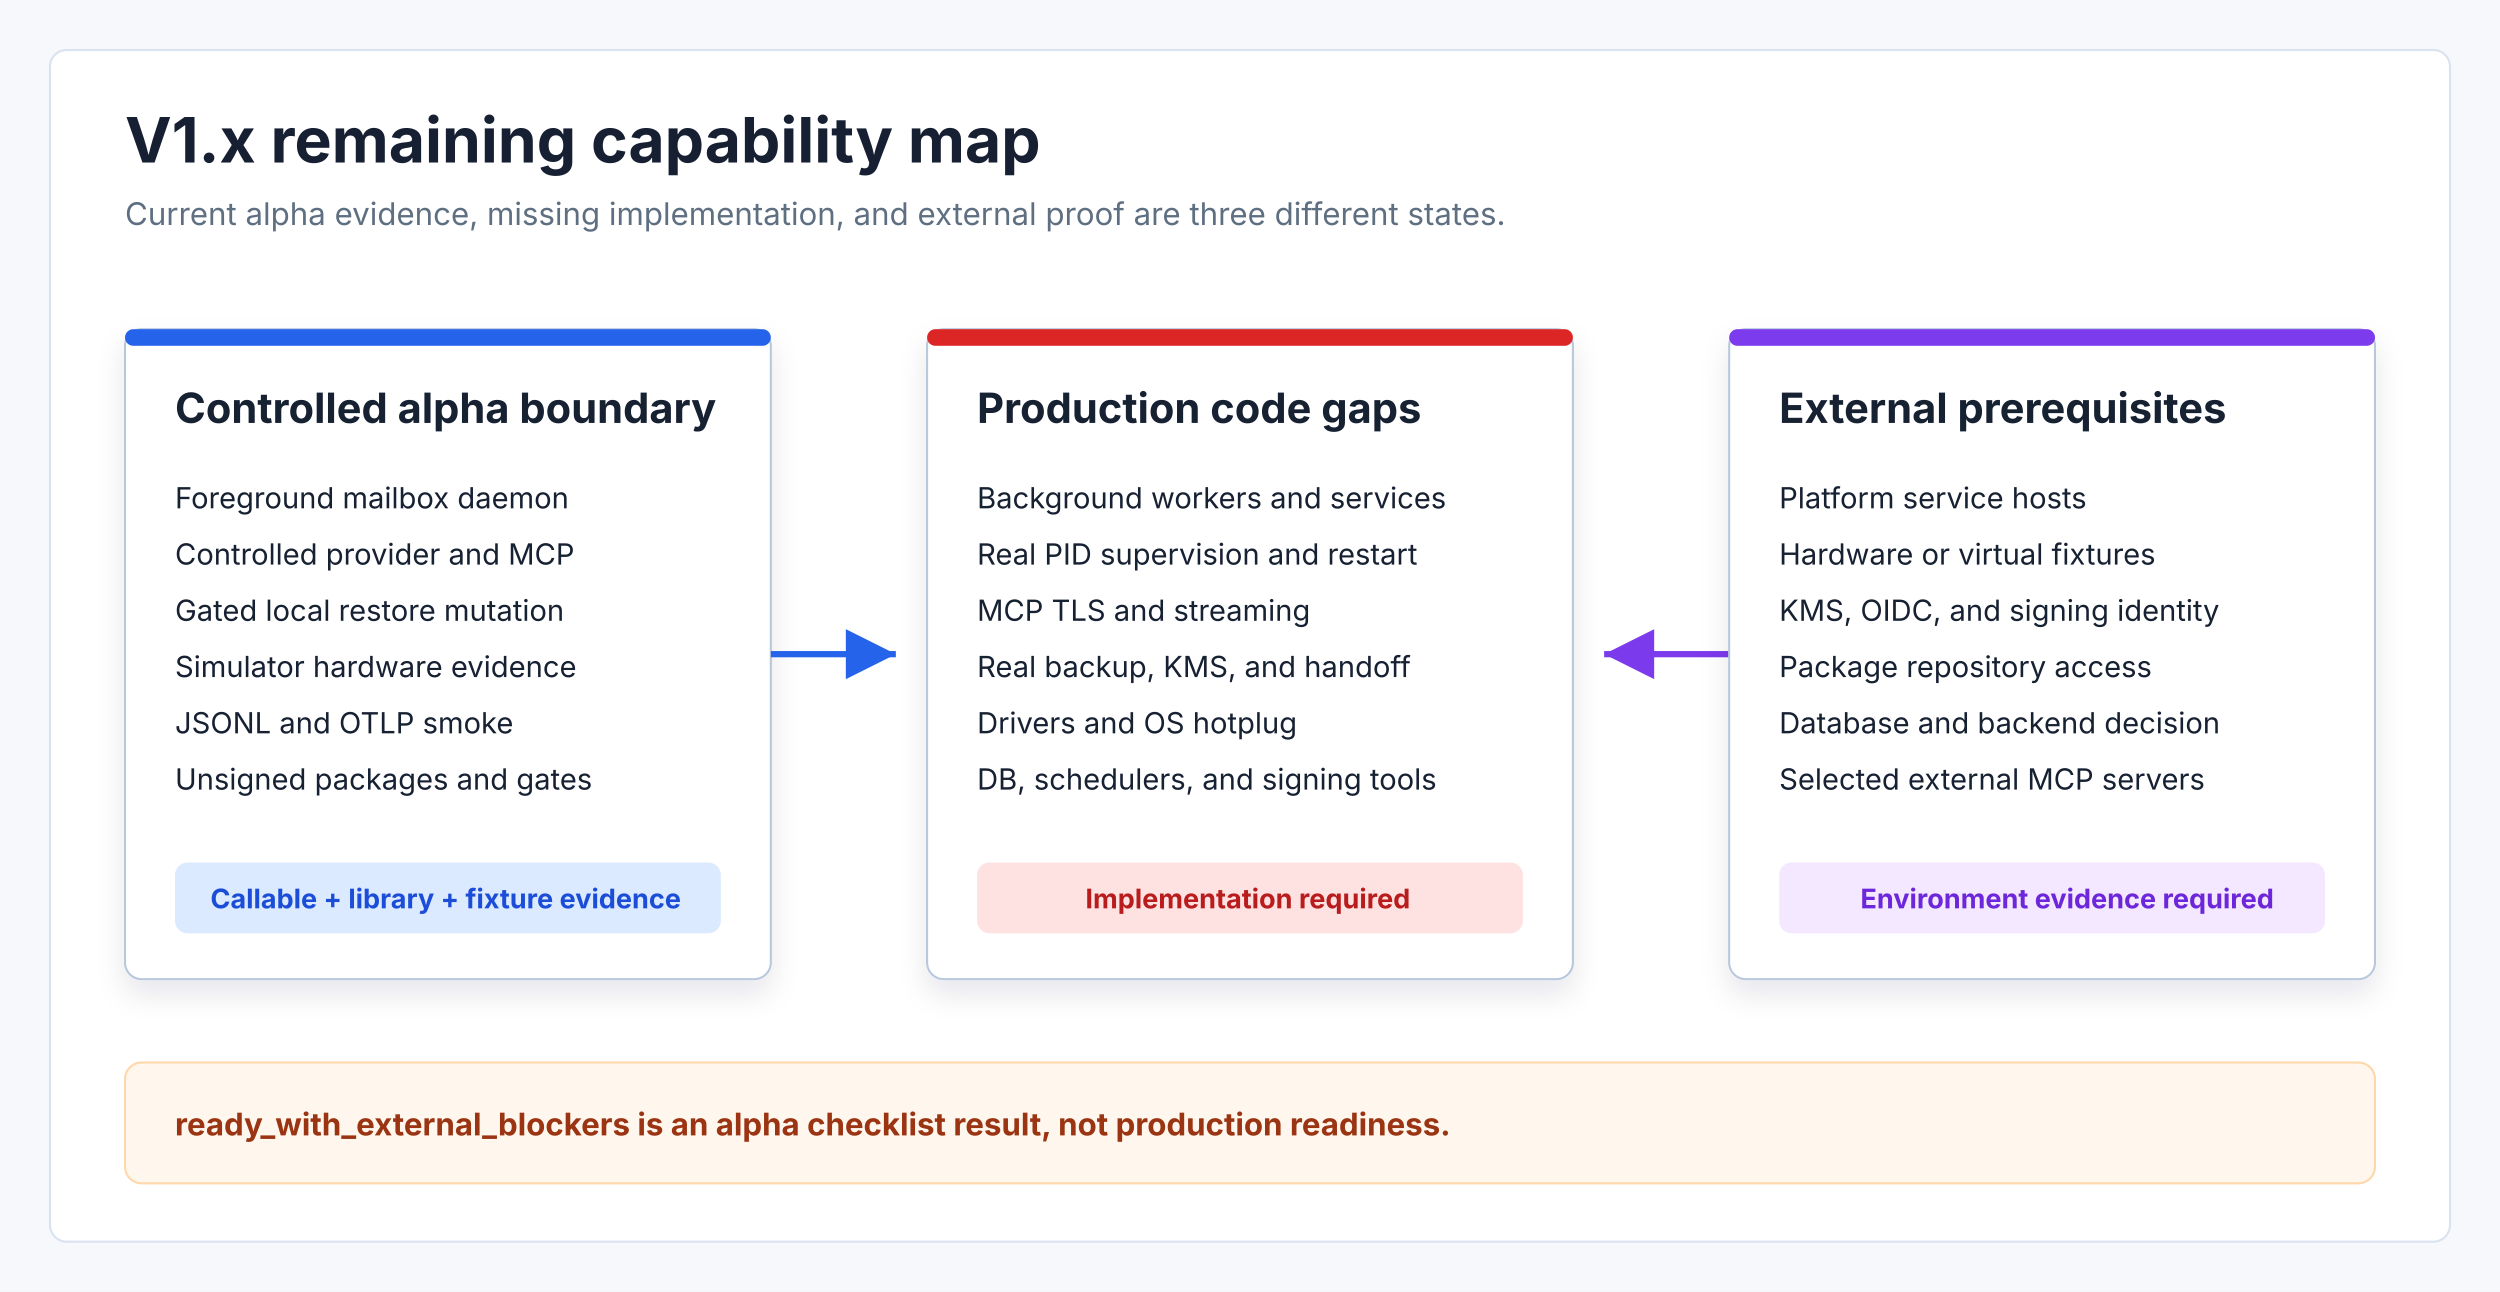
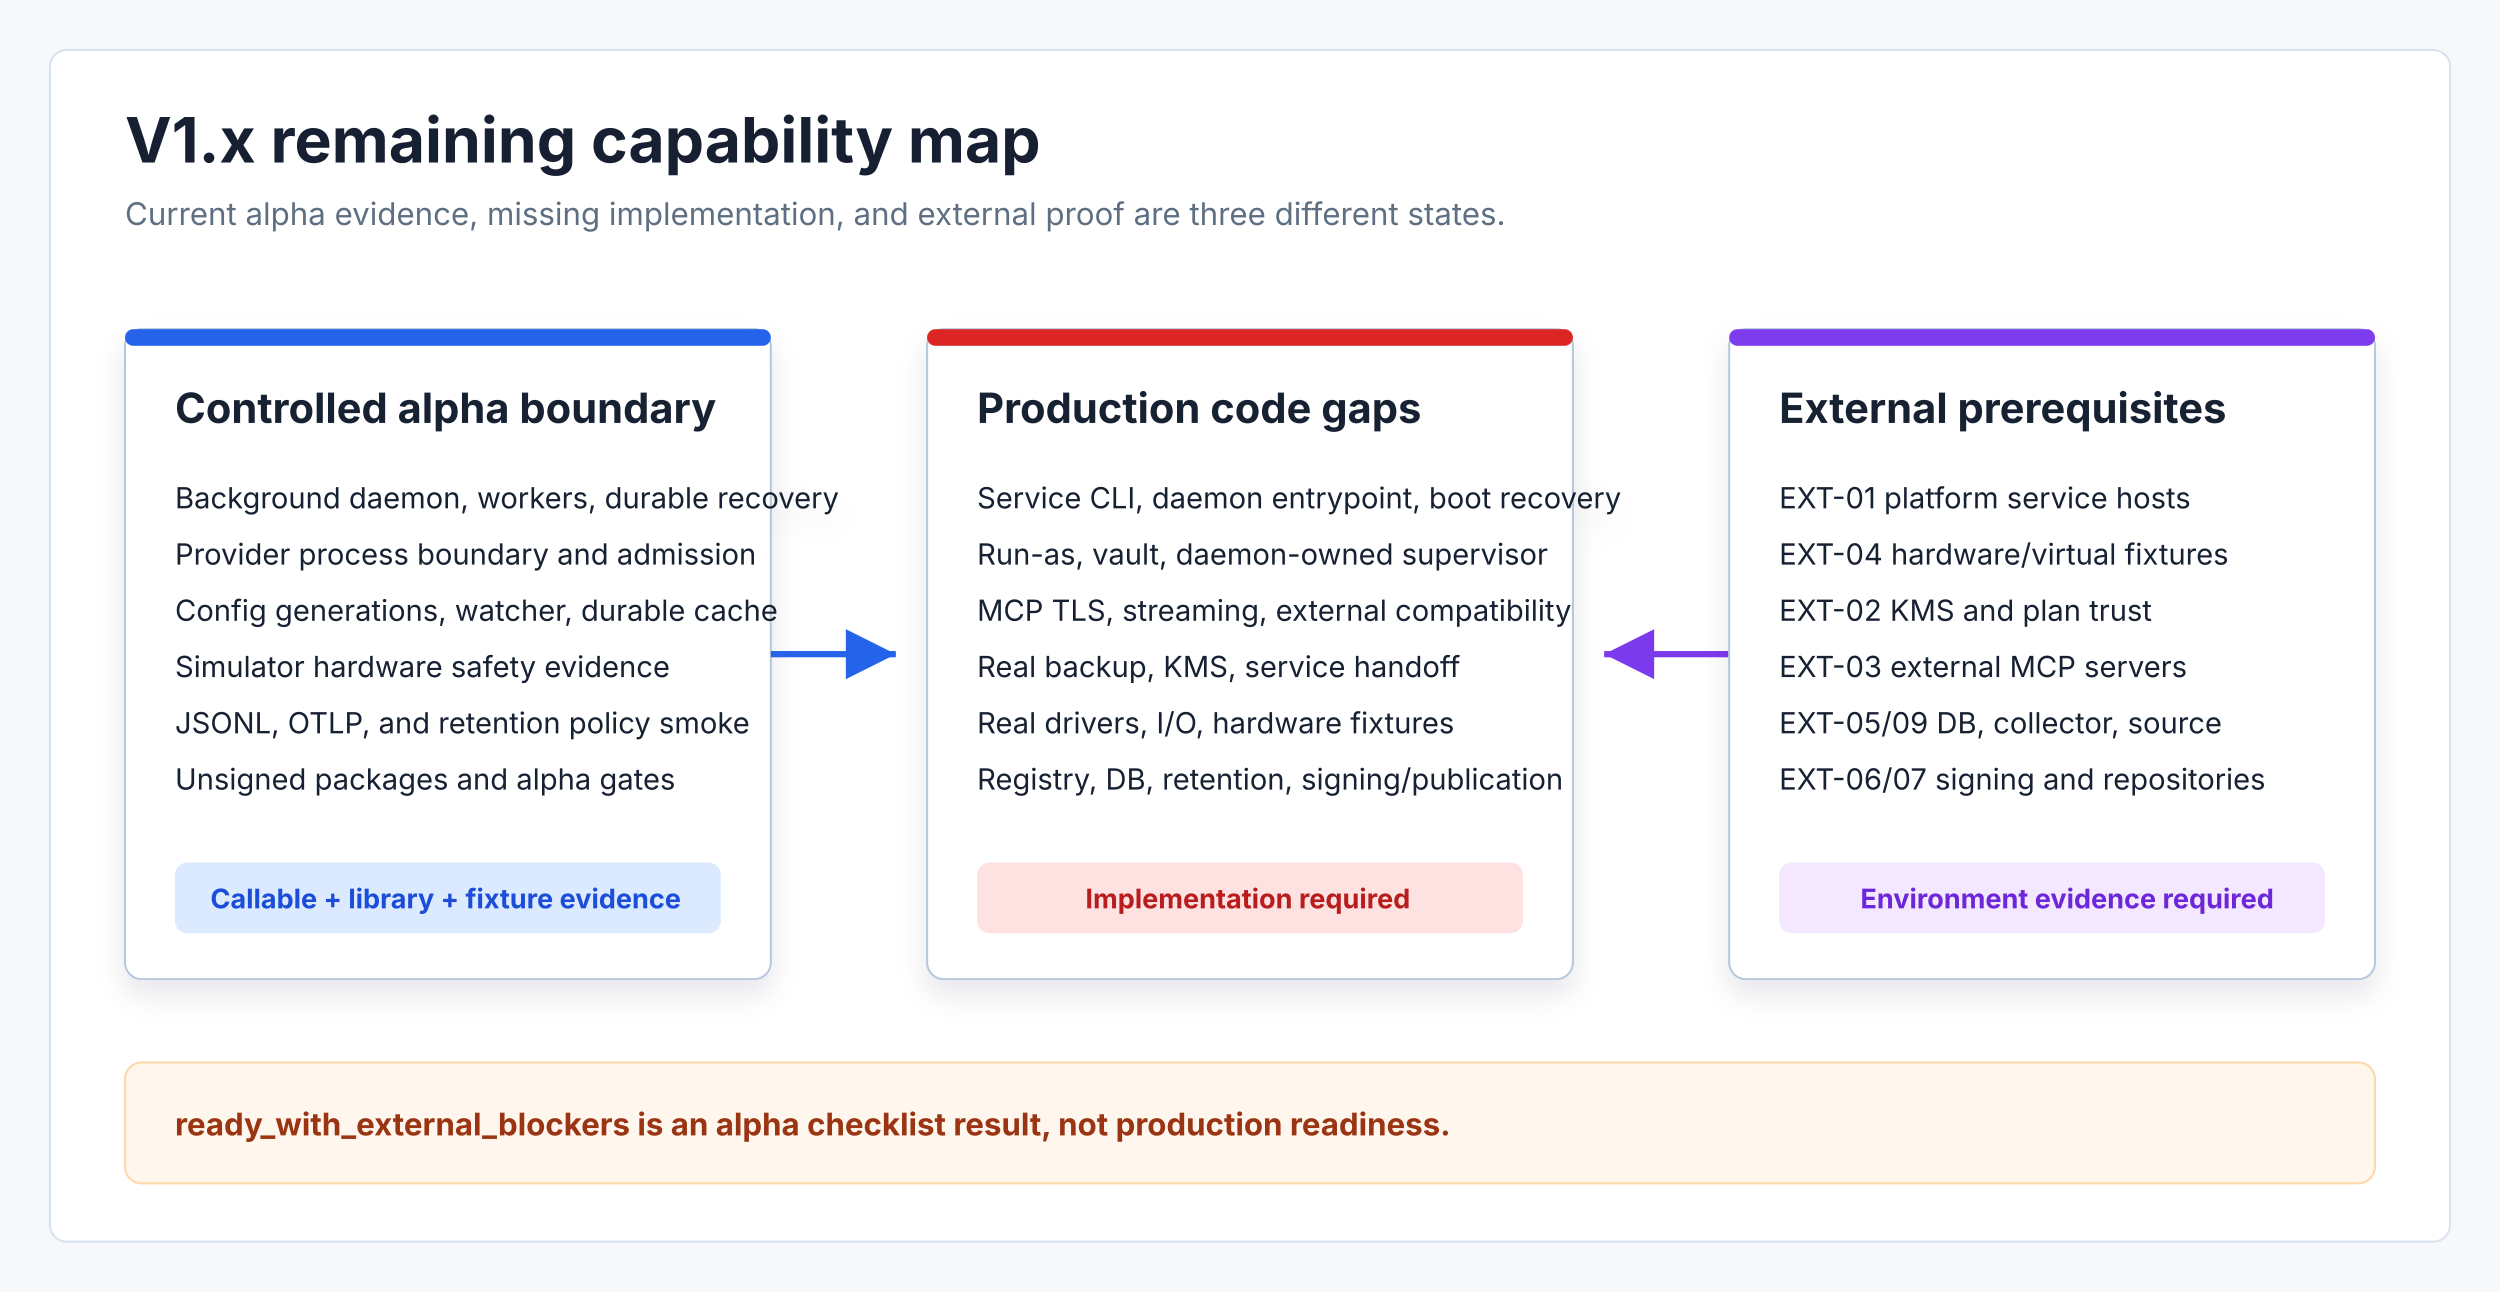
<svg xmlns="http://www.w3.org/2000/svg" width="1200" height="620" viewBox="0 0 1200 620" role="img" aria-labelledby="title desc">
  <defs>
    <marker id="arrow-blue" markerWidth="10" markerHeight="10" refX="9" refY="5" orient="auto">
      <path d="M1 1 L9 5 L1 9 Z" fill="#2563eb" />
    </marker>
    <marker id="arrow-purple" markerWidth="10" markerHeight="10" refX="9" refY="5" orient="auto">
      <path d="M1 1 L9 5 L1 9 Z" fill="#7c3aed" />
    </marker>
    <filter id="shadow" x="-8%" y="-12%" width="116%" height="132%">
      <feDropShadow dx="0" dy="7" stdDeviation="7" flood-color="#172033" flood-opacity="0.10" />
    </filter>
  </defs>
  <rect width="1200" height="620" fill="#f6f8fb" />
  <rect x="24" y="24" width="1152" height="572" rx="8" fill="#ffffff" stroke="#d9e2ef" />
  <text x="60" y="78" font-family="Inter, Segoe UI, Arial, sans-serif" font-size="30" font-weight="700" fill="#172033">V1.x remaining capability map</text>
  <text x="60" y="108" font-family="Inter, Segoe UI, Arial, sans-serif" font-size="15" fill="#5f6f82">Current alpha evidence, missing implementation, and external proof are three different states.</text>
  <g filter="url(#shadow)">
    <rect x="60" y="158" width="310" height="312" rx="8" fill="#ffffff" stroke="#b8c8dc" />
    <rect x="60" y="158" width="310" height="8" rx="4" fill="#2563eb" />
    <text x="84" y="203" font-family="Inter, Segoe UI, Arial, sans-serif" font-size="20" font-weight="700" fill="#172033">Controlled alpha boundary</text>
-     <text x="84" y="244" font-family="Inter, Segoe UI, Arial, sans-serif" font-size="14" fill="#172033">Foreground mailbox daemon</text>
-     <text x="84" y="271" font-family="Inter, Segoe UI, Arial, sans-serif" font-size="14" fill="#172033">Controlled provider and MCP</text>
-     <text x="84" y="298" font-family="Inter, Segoe UI, Arial, sans-serif" font-size="14" fill="#172033">Gated local restore mutation</text>
-     <text x="84" y="325" font-family="Inter, Segoe UI, Arial, sans-serif" font-size="14" fill="#172033">Simulator hardware evidence</text>
-     <text x="84" y="352" font-family="Inter, Segoe UI, Arial, sans-serif" font-size="14" fill="#172033">JSONL and OTLP smoke</text>
-     <text x="84" y="379" font-family="Inter, Segoe UI, Arial, sans-serif" font-size="14" fill="#172033">Unsigned packages and gates</text>
+     <text x="84" y="244" font-family="Inter, Segoe UI, Arial, sans-serif" font-size="14" fill="#172033">Background daemon, workers, durable recovery</text>
+     <text x="84" y="271" font-family="Inter, Segoe UI, Arial, sans-serif" font-size="14" fill="#172033">Provider process boundary and admission</text>
+     <text x="84" y="298" font-family="Inter, Segoe UI, Arial, sans-serif" font-size="14" fill="#172033">Config generations, watcher, durable cache</text>
+     <text x="84" y="325" font-family="Inter, Segoe UI, Arial, sans-serif" font-size="14" fill="#172033">Simulator hardware safety evidence</text>
+     <text x="84" y="352" font-family="Inter, Segoe UI, Arial, sans-serif" font-size="14" fill="#172033">JSONL, OTLP, and retention policy smoke</text>
+     <text x="84" y="379" font-family="Inter, Segoe UI, Arial, sans-serif" font-size="14" fill="#172033">Unsigned packages and alpha gates</text>
    <rect x="84" y="414" width="262" height="34" rx="6" fill="#dbeafe" />
    <text x="101" y="436" font-family="Inter, Segoe UI, Arial, sans-serif" font-size="13" font-weight="700" fill="#1d4ed8">Callable + library + fixture evidence</text>
  </g>
  <path d="M370 314 H430" fill="none" stroke="#2563eb" stroke-width="3" marker-end="url(#arrow-blue)" />
  <g filter="url(#shadow)">
    <rect x="445" y="158" width="310" height="312" rx="8" fill="#ffffff" stroke="#b8c8dc" />
    <rect x="445" y="158" width="310" height="8" rx="4" fill="#dc2626" />
    <text x="469" y="203" font-family="Inter, Segoe UI, Arial, sans-serif" font-size="20" font-weight="700" fill="#172033">Production code gaps</text>
-     <text x="469" y="244" font-family="Inter, Segoe UI, Arial, sans-serif" font-size="14" fill="#172033">Background workers and services</text>
-     <text x="469" y="271" font-family="Inter, Segoe UI, Arial, sans-serif" font-size="14" fill="#172033">Real PID supervision and restart</text>
-     <text x="469" y="298" font-family="Inter, Segoe UI, Arial, sans-serif" font-size="14" fill="#172033">MCP TLS and streaming</text>
-     <text x="469" y="325" font-family="Inter, Segoe UI, Arial, sans-serif" font-size="14" fill="#172033">Real backup, KMS, and handoff</text>
-     <text x="469" y="352" font-family="Inter, Segoe UI, Arial, sans-serif" font-size="14" fill="#172033">Drivers and OS hotplug</text>
-     <text x="469" y="379" font-family="Inter, Segoe UI, Arial, sans-serif" font-size="14" fill="#172033">DB, schedulers, and signing tools</text>
+     <text x="469" y="244" font-family="Inter, Segoe UI, Arial, sans-serif" font-size="14" fill="#172033">Service CLI, daemon entrypoint, boot recovery</text>
+     <text x="469" y="271" font-family="Inter, Segoe UI, Arial, sans-serif" font-size="14" fill="#172033">Run-as, vault, daemon-owned supervisor</text>
+     <text x="469" y="298" font-family="Inter, Segoe UI, Arial, sans-serif" font-size="14" fill="#172033">MCP TLS, streaming, external compatibility</text>
+     <text x="469" y="325" font-family="Inter, Segoe UI, Arial, sans-serif" font-size="14" fill="#172033">Real backup, KMS, service handoff</text>
+     <text x="469" y="352" font-family="Inter, Segoe UI, Arial, sans-serif" font-size="14" fill="#172033">Real drivers, I/O, hardware fixtures</text>
+     <text x="469" y="379" font-family="Inter, Segoe UI, Arial, sans-serif" font-size="14" fill="#172033">Registry, DB, retention, signing/publication</text>
    <rect x="469" y="414" width="262" height="34" rx="6" fill="#fee2e2" />
    <text x="521" y="436" font-family="Inter, Segoe UI, Arial, sans-serif" font-size="13" font-weight="700" fill="#b91c1c">Implementation required</text>
  </g>
  <path d="M830 314 H770" fill="none" stroke="#7c3aed" stroke-width="3" marker-end="url(#arrow-purple)" />
  <g filter="url(#shadow)">
    <rect x="830" y="158" width="310" height="312" rx="8" fill="#ffffff" stroke="#b8c8dc" />
    <rect x="830" y="158" width="310" height="8" rx="4" fill="#7c3aed" />
    <text x="854" y="203" font-family="Inter, Segoe UI, Arial, sans-serif" font-size="20" font-weight="700" fill="#172033">External prerequisites</text>
-     <text x="854" y="244" font-family="Inter, Segoe UI, Arial, sans-serif" font-size="14" fill="#172033">Platform service hosts</text>
-     <text x="854" y="271" font-family="Inter, Segoe UI, Arial, sans-serif" font-size="14" fill="#172033">Hardware or virtual fixtures</text>
-     <text x="854" y="298" font-family="Inter, Segoe UI, Arial, sans-serif" font-size="14" fill="#172033">KMS, OIDC, and signing identity</text>
-     <text x="854" y="325" font-family="Inter, Segoe UI, Arial, sans-serif" font-size="14" fill="#172033">Package repository access</text>
-     <text x="854" y="352" font-family="Inter, Segoe UI, Arial, sans-serif" font-size="14" fill="#172033">Database and backend decision</text>
-     <text x="854" y="379" font-family="Inter, Segoe UI, Arial, sans-serif" font-size="14" fill="#172033">Selected external MCP servers</text>
+     <text x="854" y="244" font-family="Inter, Segoe UI, Arial, sans-serif" font-size="14" fill="#172033">EXT-01 platform service hosts</text>
+     <text x="854" y="271" font-family="Inter, Segoe UI, Arial, sans-serif" font-size="14" fill="#172033">EXT-04 hardware/virtual fixtures</text>
+     <text x="854" y="298" font-family="Inter, Segoe UI, Arial, sans-serif" font-size="14" fill="#172033">EXT-02 KMS and plan trust</text>
+     <text x="854" y="325" font-family="Inter, Segoe UI, Arial, sans-serif" font-size="14" fill="#172033">EXT-03 external MCP servers</text>
+     <text x="854" y="352" font-family="Inter, Segoe UI, Arial, sans-serif" font-size="14" fill="#172033">EXT-05/09 DB, collector, source</text>
+     <text x="854" y="379" font-family="Inter, Segoe UI, Arial, sans-serif" font-size="14" fill="#172033">EXT-06/07 signing and repositories</text>
    <rect x="854" y="414" width="262" height="34" rx="6" fill="#f3e8ff" />
    <text x="893" y="436" font-family="Inter, Segoe UI, Arial, sans-serif" font-size="13" font-weight="700" fill="#6d28d9">Environment evidence required</text>
  </g>
  <rect x="60" y="510" width="1080" height="58" rx="8" fill="#fff7ed" stroke="#fed7aa" />
  <text x="84" y="545" font-family="Inter, Segoe UI, Arial, sans-serif" font-size="15" font-weight="700" fill="#9a3412">ready_with_external_blockers is an alpha checklist result, not production readiness.</text>
</svg>
